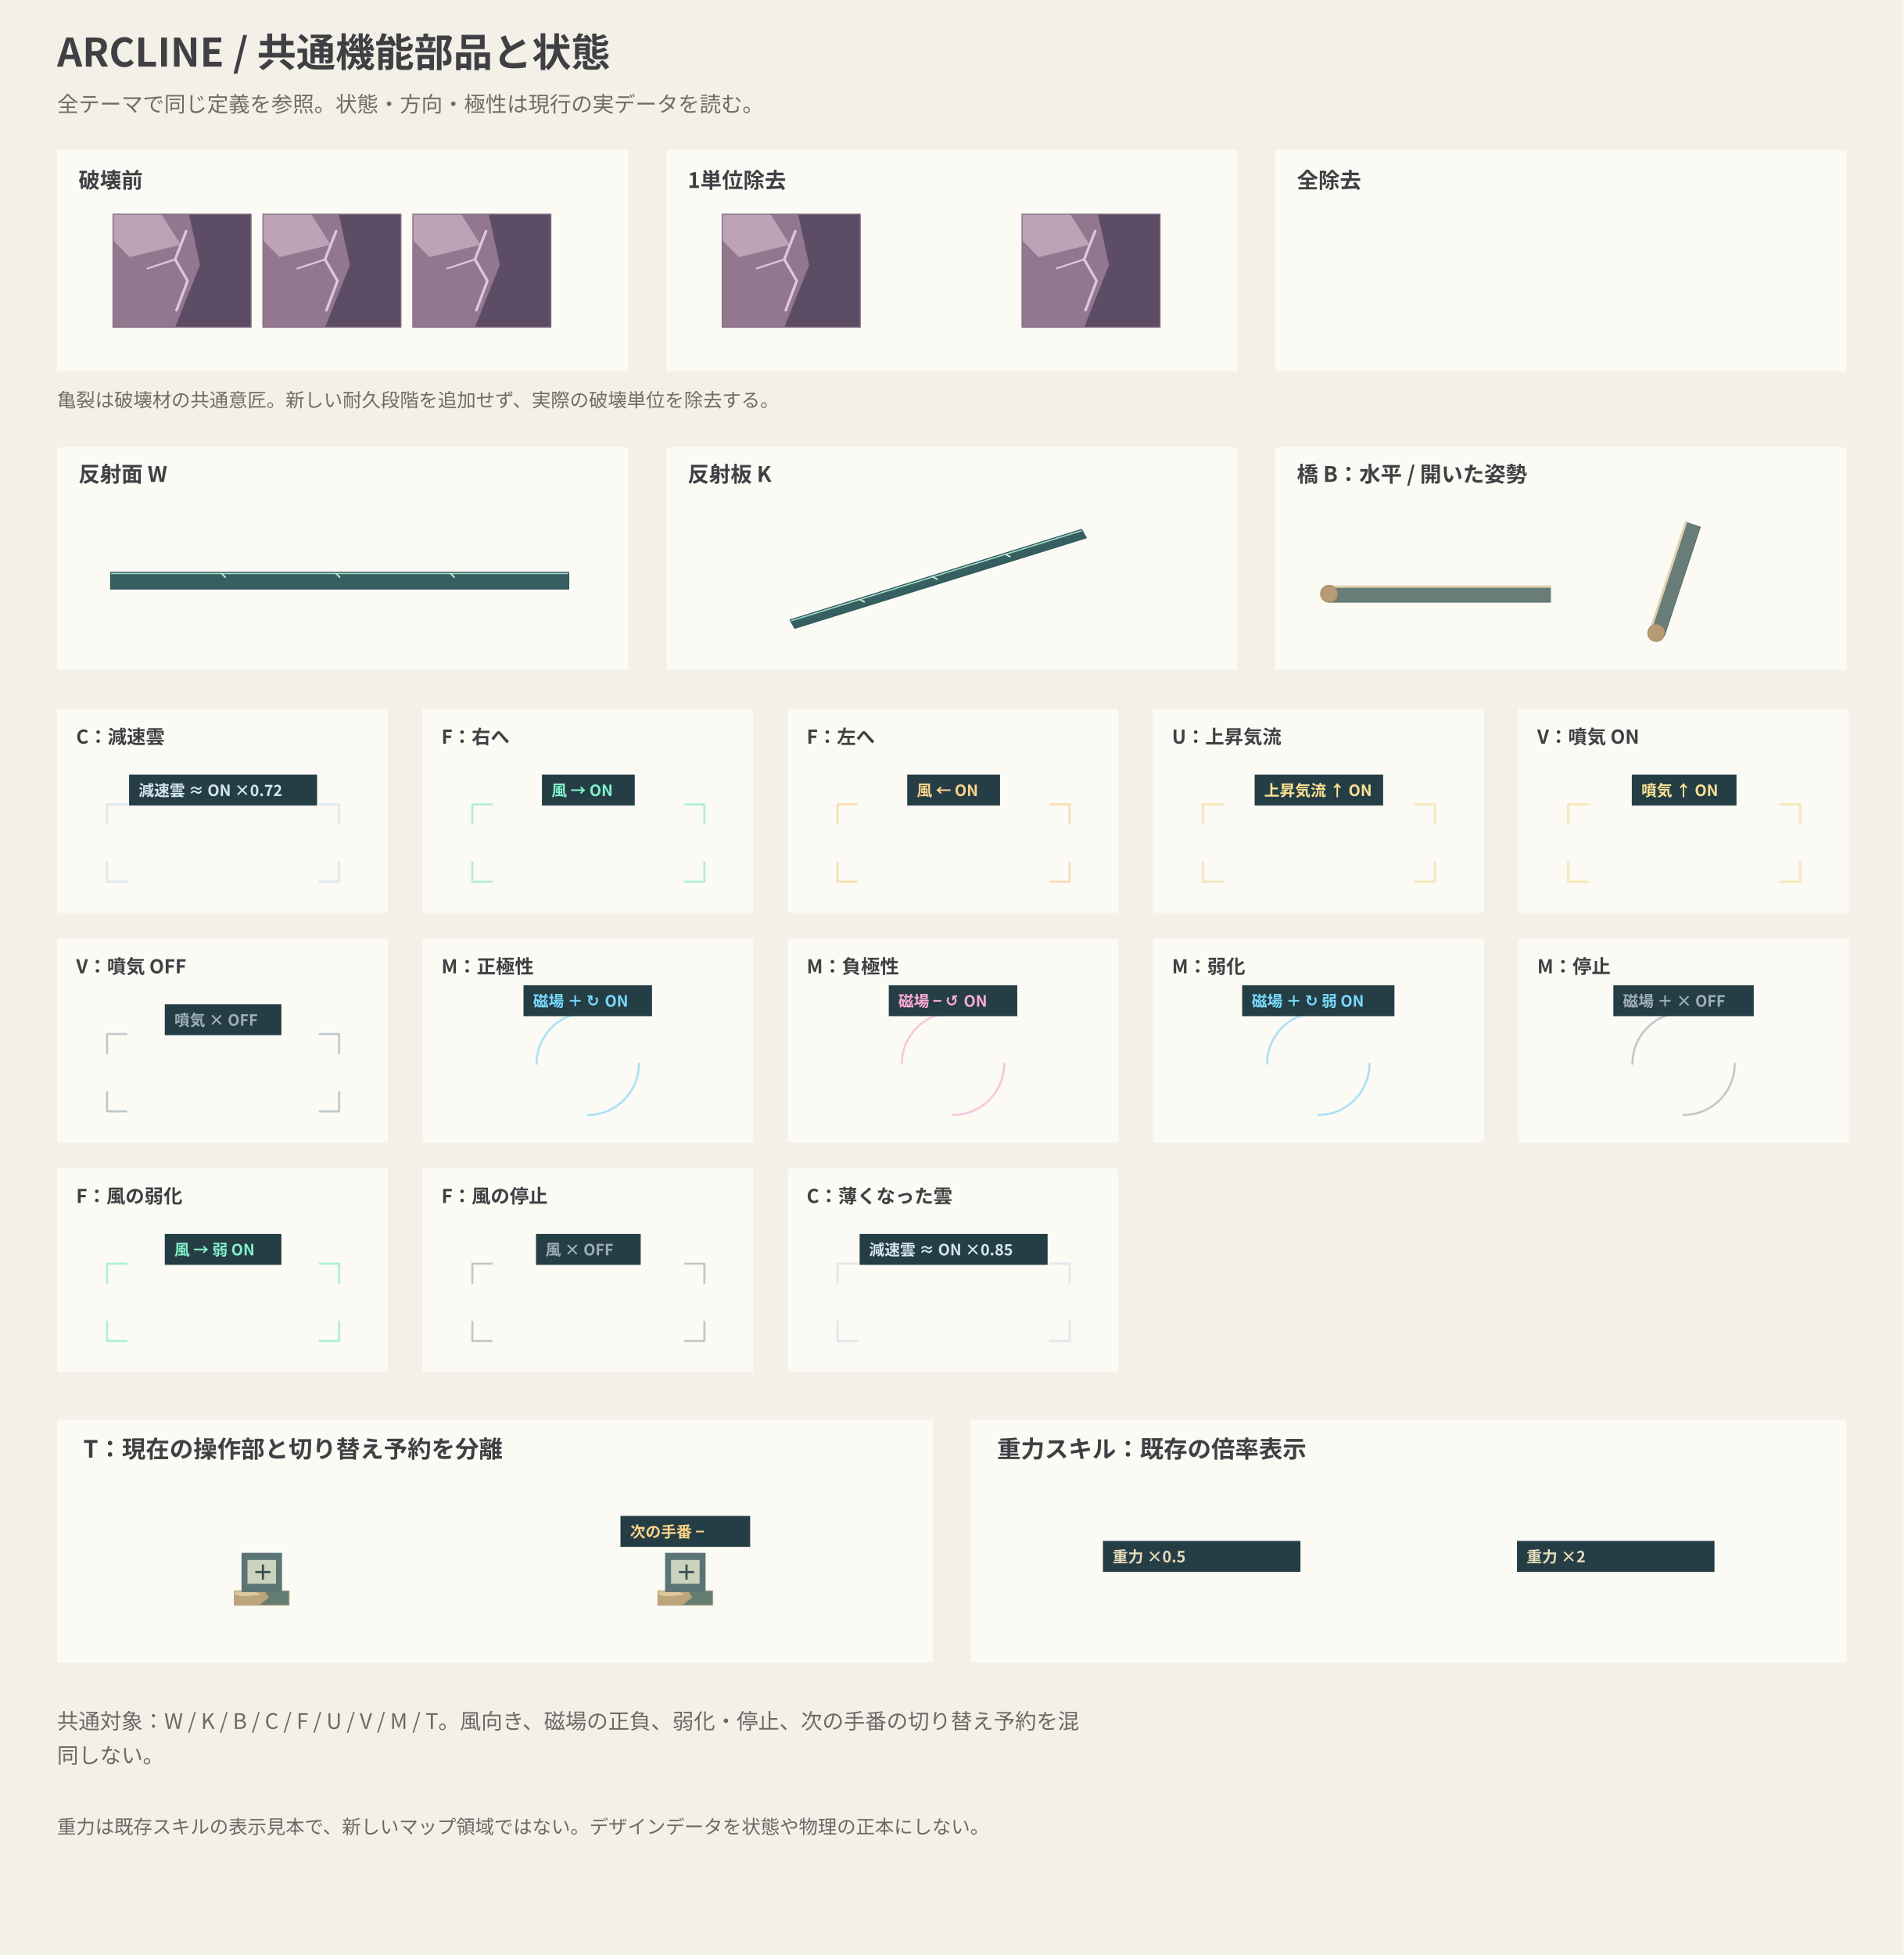
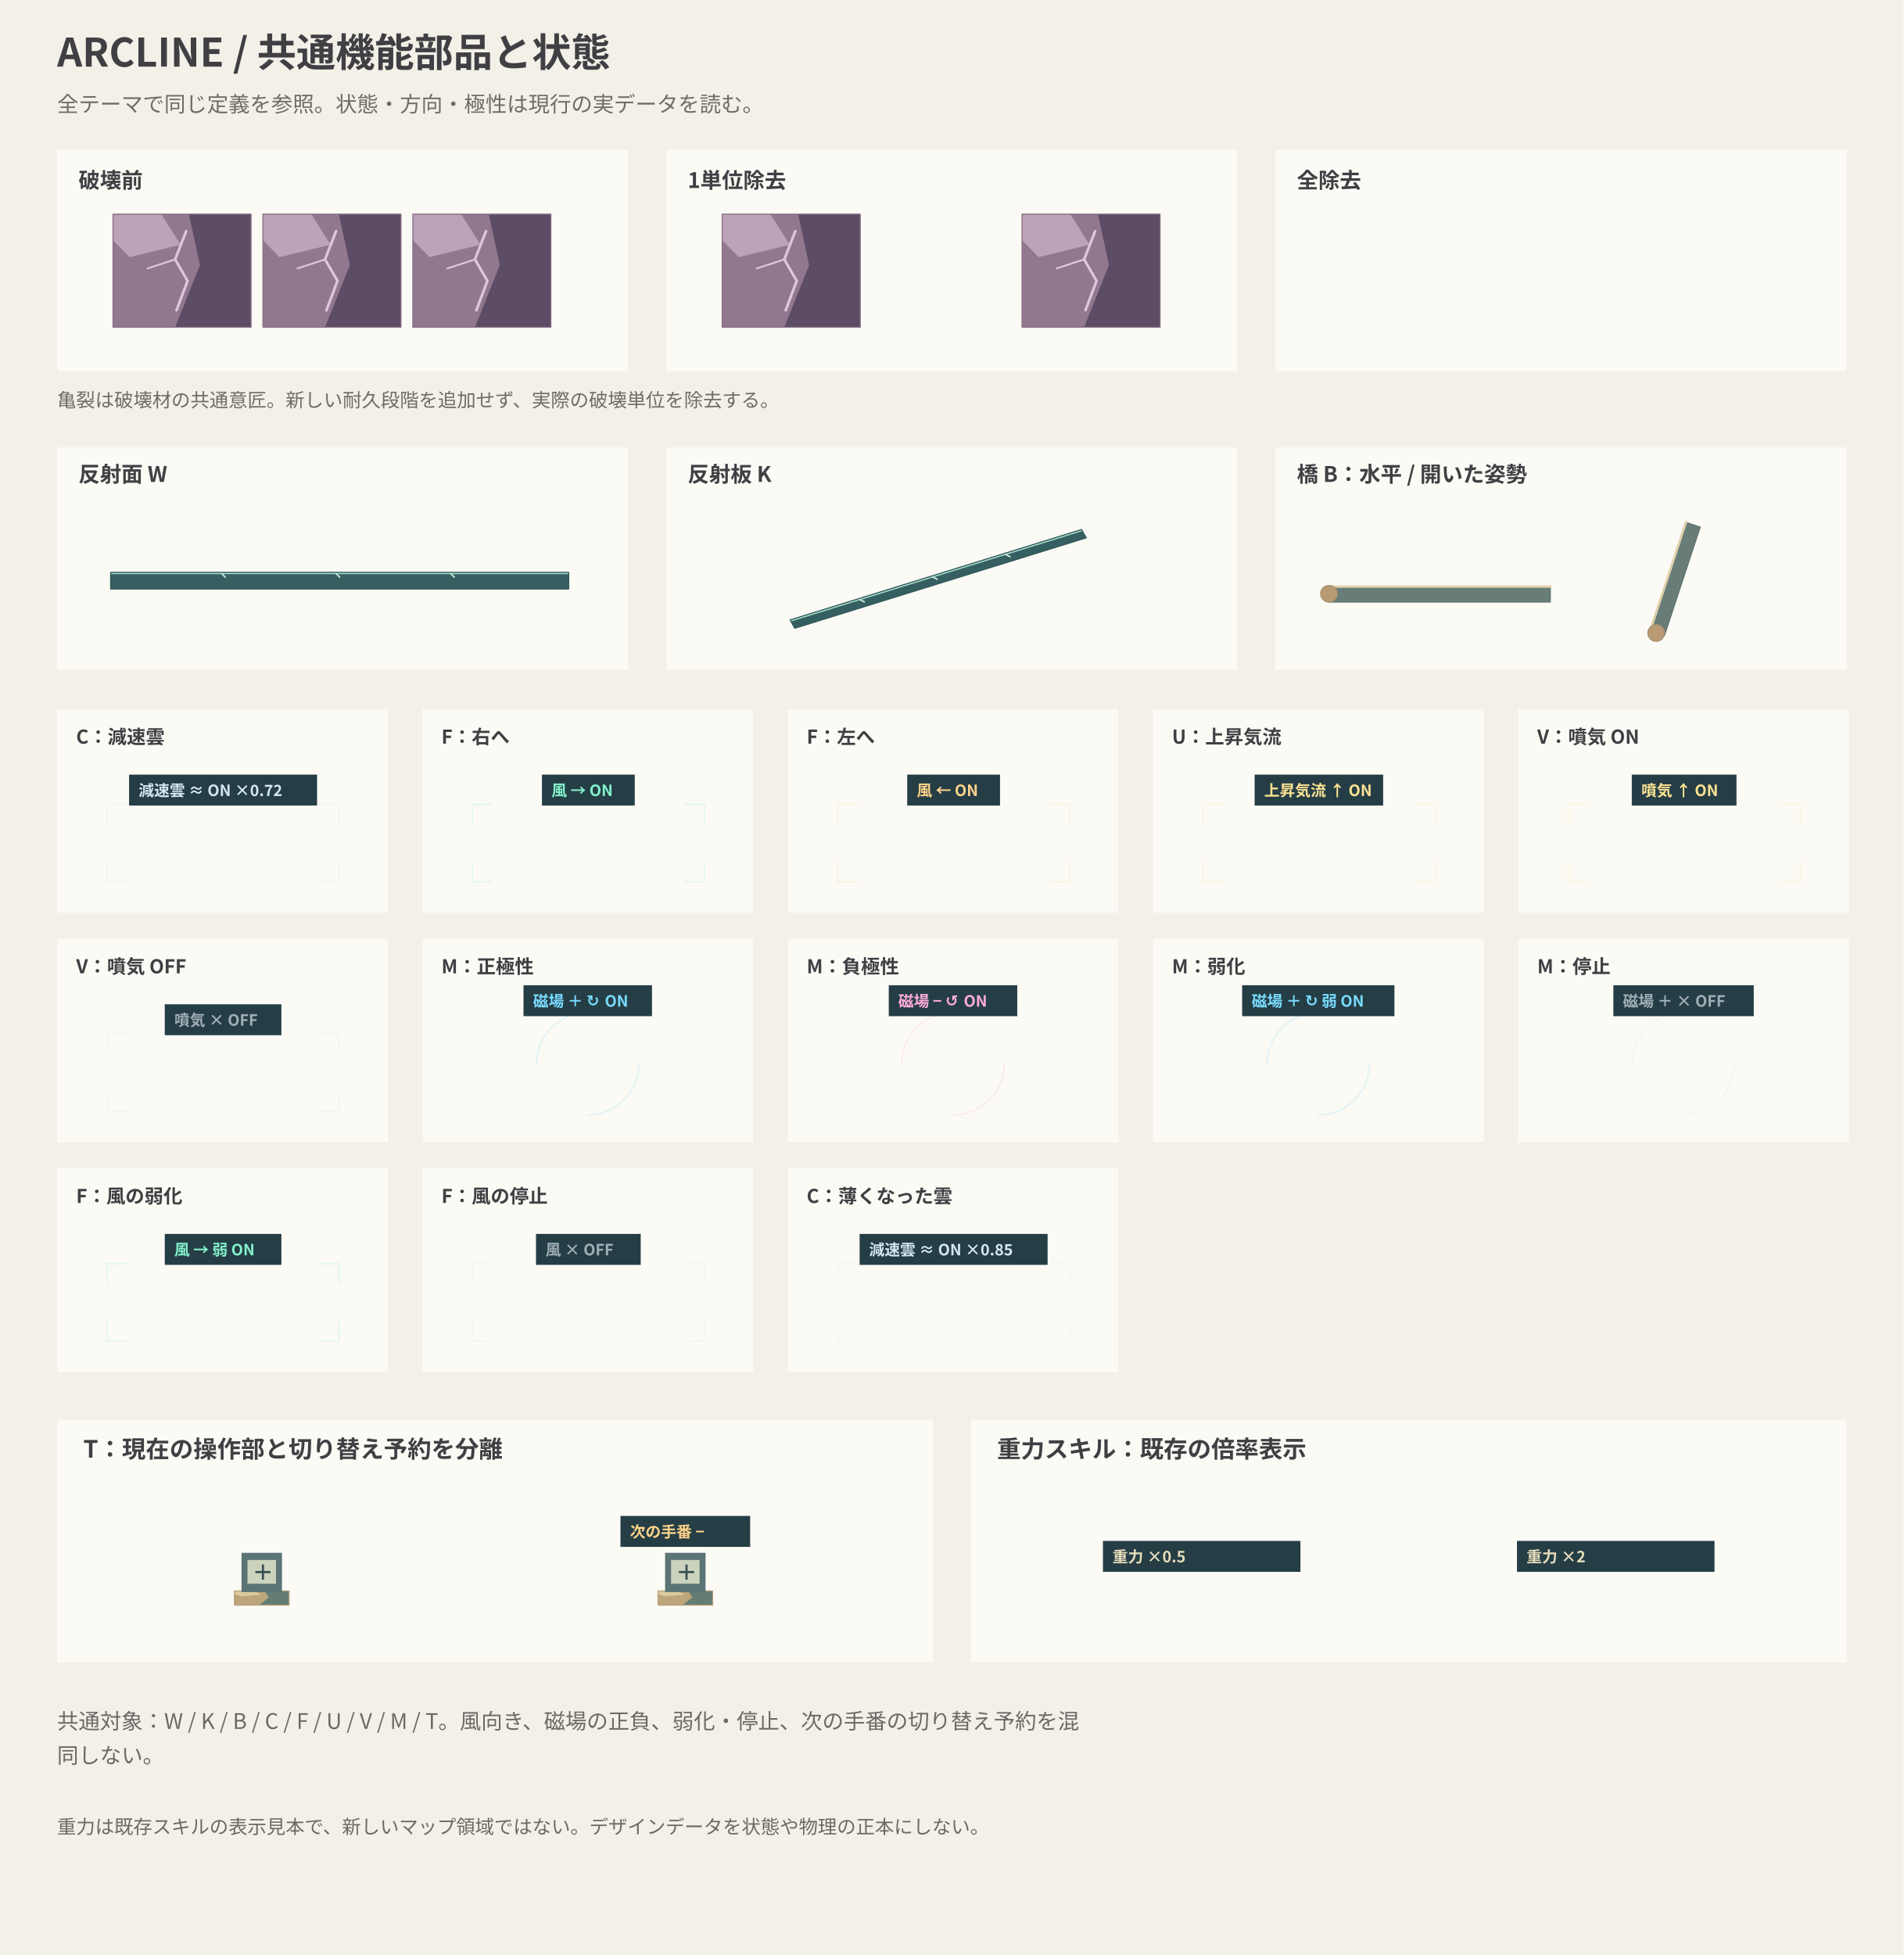
<svg xmlns="http://www.w3.org/2000/svg" width="1600" height="1643" viewBox="0 0 1600 1643">
  <defs>
    <clipPath id="shared_states_clip_1">
      <path d="M95 180 L211 180 L211 275 L95 275 Z" />
    </clipPath>
    <clipPath id="shared_states_clip_2">
      <path d="M221 180 L337 180 L337 275 L221 275 Z" />
    </clipPath>
    <clipPath id="shared_states_clip_3">
      <path d="M347 180 L463 180 L463 275 L347 275 Z" />
    </clipPath>
    <clipPath id="shared_states_clip_4">
      <path d="M607 180 L723 180 L723 275 L607 275 Z" />
    </clipPath>
    <clipPath id="shared_states_clip_5">
      <path d="M859 180 L975 180 L975 275 L859 275 Z" />
    </clipPath>
    <clipPath id="shared_states_clip_6">
      <path d="M25 77 L410 77 L410 91 L25 91 Z" />
    </clipPath>
    <clipPath id="shared_states_clip_7">
      <path d="M84 117 L329 41 L333 48 L88 124 Z" />
    </clipPath>
    <clipPath id="shared_states_clip_8">
      <path d="M197 1337 L243 1337 L243 1349 L197 1349 Z" />
    </clipPath>
    <clipPath id="shared_states_clip_9">
      <path d="M553 1337 L599 1337 L599 1349 L553 1349 Z" />
    </clipPath>
  </defs>
  <g style="white-space:pre;font-kerning:none;text-autospace:no-autospace" xml:space="preserve" font-family="Noto Sans CJK JP,Arial,sans-serif">
    <path d="M0 0 L1600 0 L1600 1643 L0 1643 Z" fill="#F3F0E8" />
    <text x="48" y="56" font-size="33" font-weight="600" fill="#403F43">ARCLINE / 共通機能部品と状態</text>
    <text x="48" y="94" font-size="18" font-weight="400" fill="#706B66">全テーマで同じ定義を参照。状態・方向・極性は現行の実データを読む。</text>
    <path d="M48 126 L528 126 L528 312 L48 312 Z" fill="#FBFAF5" />
    <text x="66" y="158" font-size="18" font-weight="600" fill="#403F43">破壊前</text>
    <g>
      <g>
        <g clip-path="url(#shared_states_clip_1)">
          <path d="M95 180 L211 180 L211 275 L95 275 Z" fill="#92788E" />
          <path d="M158.8 180 L211 180 L211 275 L147.2 275 L168.08 222.75 Z" fill="#5D4C65" />
          <path d="M95 180 L135.6 180 L151.84 205.65 L108.92 216.1 L95 201.85 Z" fill="#BCA3B7" />
          <path d="M156.48 194.25 L147.2 218.0 L157.64 236.05 L148.36 260.75" fill="none" stroke="#DDC7DE" stroke-width="2.2" stroke-linejoin="round" stroke-linecap="round" />
          <path d="M147.2 218.0 L124.0 225.6" fill="none" stroke="#DDC7DE" stroke-width="1.5" stroke-linejoin="round" stroke-linecap="round" />
        </g>
      </g>
      <path d="M95 180 L211 180 L211 275 L95 275 Z" fill="none" stroke="#866E83" stroke-width="0.9" stroke-linejoin="round" stroke-linecap="round" />
    </g>
    <g>
      <g>
        <g clip-path="url(#shared_states_clip_2)">
          <path d="M221 180 L337 180 L337 275 L221 275 Z" fill="#92788E" />
          <path d="M284.8 180 L337 180 L337 275 L273.2 275 L294.08 222.75 Z" fill="#5D4C65" />
          <path d="M221 180 L261.6 180 L277.84 205.65 L234.92 216.1 L221 201.85 Z" fill="#BCA3B7" />
          <path d="M282.48 194.25 L273.2 218.0 L283.64 236.05 L274.36 260.75" fill="none" stroke="#DDC7DE" stroke-width="2.2" stroke-linejoin="round" stroke-linecap="round" />
          <path d="M273.2 218.0 L250.0 225.6" fill="none" stroke="#DDC7DE" stroke-width="1.5" stroke-linejoin="round" stroke-linecap="round" />
        </g>
      </g>
      <path d="M221 180 L337 180 L337 275 L221 275 Z" fill="none" stroke="#866E83" stroke-width="0.9" stroke-linejoin="round" stroke-linecap="round" />
    </g>
    <g>
      <g>
        <g clip-path="url(#shared_states_clip_3)">
          <path d="M347 180 L463 180 L463 275 L347 275 Z" fill="#92788E" />
          <path d="M410.8 180 L463 180 L463 275 L399.2 275 L420.08 222.75 Z" fill="#5D4C65" />
          <path d="M347 180 L387.6 180 L403.84 205.65 L360.92 216.1 L347 201.85 Z" fill="#BCA3B7" />
          <path d="M408.48 194.25 L399.2 218.0 L409.64 236.05 L400.36 260.75" fill="none" stroke="#DDC7DE" stroke-width="2.2" stroke-linejoin="round" stroke-linecap="round" />
          <path d="M399.2 218.0 L376.0 225.6" fill="none" stroke="#DDC7DE" stroke-width="1.5" stroke-linejoin="round" stroke-linecap="round" />
        </g>
      </g>
      <path d="M347 180 L463 180 L463 275 L347 275 Z" fill="none" stroke="#866E83" stroke-width="0.9" stroke-linejoin="round" stroke-linecap="round" />
    </g>
    <path d="M560 126 L1040 126 L1040 312 L560 312 Z" fill="#FBFAF5" />
    <text x="578" y="158" font-size="18" font-weight="600" fill="#403F43">1単位除去</text>
    <g>
      <g>
        <g clip-path="url(#shared_states_clip_4)">
          <path d="M607 180 L723 180 L723 275 L607 275 Z" fill="#92788E" />
          <path d="M670.8 180 L723 180 L723 275 L659.2 275 L680.08 222.75 Z" fill="#5D4C65" />
          <path d="M607 180 L647.6 180 L663.84 205.65 L620.92 216.1 L607 201.85 Z" fill="#BCA3B7" />
          <path d="M668.48 194.25 L659.2 218.0 L669.64 236.05 L660.36 260.75" fill="none" stroke="#DDC7DE" stroke-width="2.2" stroke-linejoin="round" stroke-linecap="round" />
          <path d="M659.2 218.0 L636.0 225.6" fill="none" stroke="#DDC7DE" stroke-width="1.5" stroke-linejoin="round" stroke-linecap="round" />
        </g>
      </g>
      <path d="M607 180 L723 180 L723 275 L607 275 Z" fill="none" stroke="#866E83" stroke-width="0.9" stroke-linejoin="round" stroke-linecap="round" />
    </g>
    <g>
      <g>
        <g clip-path="url(#shared_states_clip_5)">
          <path d="M859 180 L975 180 L975 275 L859 275 Z" fill="#92788E" />
          <path d="M922.8 180 L975 180 L975 275 L911.2 275 L932.08 222.75 Z" fill="#5D4C65" />
          <path d="M859 180 L899.6 180 L915.84 205.65 L872.92 216.1 L859 201.85 Z" fill="#BCA3B7" />
          <path d="M920.48 194.25 L911.2 218.0 L921.64 236.05 L912.36 260.75" fill="none" stroke="#DDC7DE" stroke-width="2.2" stroke-linejoin="round" stroke-linecap="round" />
          <path d="M911.2 218.0 L888.0 225.6" fill="none" stroke="#DDC7DE" stroke-width="1.5" stroke-linejoin="round" stroke-linecap="round" />
        </g>
      </g>
      <path d="M859 180 L975 180 L975 275 L859 275 Z" fill="none" stroke="#866E83" stroke-width="0.9" stroke-linejoin="round" stroke-linecap="round" />
    </g>
    <path d="M1072 126 L1552 126 L1552 312 L1072 312 Z" fill="#FBFAF5" />
    <text x="1090" y="158" font-size="18" font-weight="600" fill="#403F43">全除去</text>
    <text x="48" y="342" font-size="16" font-weight="400" fill="#706B66">亀裂は破壊材の共通意匠。新しい耐久段階を追加せず、実際の破壊単位を除去する。</text>
    <path d="M48 376 L528 376 L528 563 L48 563 Z" fill="#FBFAF5" />
    <text x="66" y="405" font-size="18" font-weight="600" fill="#403F43">反射面 W</text>
    <g transform="matrix(1,0,0,1,68,404)">
      <g>
        <g>
          <g clip-path="url(#shared_states_clip_6)">
            <path d="M25 77 L410 77 L410 91 L25 91 Z" fill="#355F60" />
            <path d="M25 77 L410 77" fill="none" stroke="#A5DDCD" stroke-width="3" stroke-linejoin="round" stroke-linecap="round" />
            <path d="M117.25 77.0 L121.25 81.0" fill="none" stroke="#CDE7DA" stroke-width="1.3" stroke-linejoin="round" stroke-linecap="round" />
            <path d="M213.5 77.0 L217.5 81.0" fill="none" stroke="#CDE7DA" stroke-width="1.3" stroke-linejoin="round" stroke-linecap="round" />
            <path d="M309.75 77.0 L313.75 81.0" fill="none" stroke="#CDE7DA" stroke-width="1.3" stroke-linejoin="round" stroke-linecap="round" />
          </g>
        </g>
        <path d="M25 77 L410 77 L410 91 L25 91 Z" fill="none" stroke="#315758" stroke-width="0.9" stroke-linejoin="round" stroke-linecap="round" />
      </g>
    </g>
    <path d="M560 376 L1040 376 L1040 563 L560 563 Z" fill="#FBFAF5" />
    <text x="578" y="405" font-size="18" font-weight="600" fill="#403F43">反射板 K</text>
    <g transform="matrix(1,0,0,1,580,404)">
      <g>
        <g>
          <g clip-path="url(#shared_states_clip_7)">
            <path d="M84 117 L329 41 L333 48 L88 124 Z" fill="#355F60" />
            <path d="M84 117 L329 41" fill="none" stroke="#A5DDCD" stroke-width="3" stroke-linejoin="round" stroke-linecap="round" />
            <path d="M141.43 99.185 L146.435 101.82" fill="none" stroke="#CDE7DA" stroke-width="1.3" stroke-linejoin="round" stroke-linecap="round" />
            <path d="M202.68 80.185 L207.685 82.82" fill="none" stroke="#CDE7DA" stroke-width="1.3" stroke-linejoin="round" stroke-linecap="round" />
            <path d="M263.93 61.185 L268.935 63.82" fill="none" stroke="#CDE7DA" stroke-width="1.3" stroke-linejoin="round" stroke-linecap="round" />
          </g>
        </g>
        <path d="M84 117 L329 41 L333 48 L88 124 Z" fill="none" stroke="#315758" stroke-width="0.9" stroke-linejoin="round" stroke-linecap="round" />
      </g>
    </g>
    <path d="M1072 376 L1552 376 L1552 563 L1072 563 Z" fill="#FBFAF5" />
    <text x="1090" y="405" font-size="18" font-weight="600" fill="#403F43">橋 B：水平 / 開いた姿勢</text>
    <g transform="matrix(1,0,0,1,1092,404)">
      <g>
        <path d="M25 89 L211 89 L211 102 L25 102 Z" fill="#687C78" stroke="#60726E" stroke-width="0.9" stroke-linejoin="round" stroke-linecap="round" />
        <path d="M25 89 L211 89" fill="none" stroke="#E0D0AB" stroke-width="2" stroke-linejoin="round" stroke-linecap="round" />
        <ellipse cx="25" cy="95" rx="7" ry="7" fill="#B89B74" stroke="#A98F6B" stroke-width="0.9" stroke-linejoin="round" stroke-linecap="round" />
      </g>
      <g>
        <path d="M295 126 L325 35 L337 39 L307 130 Z" fill="#687C78" stroke="#60726E" stroke-width="0.9" stroke-linejoin="round" stroke-linecap="round" />
        <path d="M295 126 L325 35" fill="none" stroke="#E0D0AB" stroke-width="2" stroke-linejoin="round" stroke-linecap="round" />
        <ellipse cx="300" cy="128" rx="7" ry="7" fill="#B89B74" stroke="#A98F6B" stroke-width="0.9" stroke-linejoin="round" stroke-linecap="round" />
      </g>
    </g>
    <path d="M48 596 L326 596 L326 767 L48 767 Z" fill="#FBFAF5" />
    <text x="64" y="625" font-size="16" font-weight="600" fill="#403F43">C：減速雲</text>
    <g>
-       <path d="M106.25 676 H90 V692.25 M268.75 676 H285 V692.25 M90 724.75 V741 H106.25 M268.75 741 H285 V724.75" fill="none" opacity="0.2" stroke="#AFBDC6" stroke-width="2.2" stroke-linejoin="round" stroke-linecap="round" vector-effect="non-scaling-stroke" />
-       <path d="M106.25 676 H90 V692.25 M268.75 676 H285 V692.25 M90 724.75 V741 H106.25 M268.75 741 H285 V724.75" fill="none" opacity="0.6" stroke="#D5E6F2" stroke-width="1.3" stroke-linejoin="round" stroke-linecap="round" vector-effect="non-scaling-stroke" />
+       <path d="M106.25 676 H90 V692.25 M268.75 676 H285 V692.25 M90 724.75 V741 H106.25 M268.75 741 H285 V724.75" fill="none" opacity="0.25" stroke="#D5E6F2" stroke-width="1.0" stroke-linejoin="round" stroke-linecap="round" vector-effect="non-scaling-stroke" />
      <path d="M108.5 651 L266.5 651 L266.5 677 L108.5 677 Z" fill="#253E46" />
      <text x="116.5" y="669" font-size="13" font-weight="600" fill="#D5E6F2">減速雲 ≈ ON ×0.72</text>
    </g>
    <path d="M355 596 L633 596 L633 767 L355 767 Z" fill="#FBFAF5" />
    <text x="371" y="625" font-size="16" font-weight="600" fill="#403F43">F：右へ</text>
    <g>
-       <path d="M413.25 676 H397 V692.25 M575.75 676 H592 V692.25 M397 724.75 V741 H413.25 M575.75 741 H592 V724.75" fill="none" opacity="0.2" stroke="#6BC6A6" stroke-width="2.2" stroke-linejoin="round" stroke-linecap="round" vector-effect="non-scaling-stroke" />
-       <path d="M413.25 676 H397 V692.25 M575.75 676 H592 V692.25 M397 724.75 V741 H413.25 M575.75 741 H592 V724.75" fill="none" opacity="0.6" stroke="#83F1CB" stroke-width="1.3" stroke-linejoin="round" stroke-linecap="round" vector-effect="non-scaling-stroke" />
+       <path d="M413.25 676 H397 V692.25 M575.75 676 H592 V692.25 M397 724.75 V741 H413.25 M575.75 741 H592 V724.75" fill="none" opacity="0.25" stroke="#83F1CB" stroke-width="1.0" stroke-linejoin="round" stroke-linecap="round" vector-effect="non-scaling-stroke" />
      <path d="M455.5 651 L533.5 651 L533.5 677 L455.5 677 Z" fill="#253E46" />
      <text x="463.5" y="669" font-size="13" font-weight="600" fill="#83F1CB">風 → ON</text>
    </g>
    <path d="M662 596 L940 596 L940 767 L662 767 Z" fill="#FBFAF5" />
    <text x="678" y="625" font-size="16" font-weight="600" fill="#403F43">F：左へ</text>
    <g>
-       <path d="M720.25 676 H704 V692.25 M882.75 676 H899 V692.25 M704 724.75 V741 H720.25 M882.75 741 H899 V724.75" fill="none" opacity="0.2" stroke="#D1AD70" stroke-width="2.2" stroke-linejoin="round" stroke-linecap="round" vector-effect="non-scaling-stroke" />
-       <path d="M720.25 676 H704 V692.25 M882.75 676 H899 V692.25 M704 724.75 V741 H720.25 M882.75 741 H899 V724.75" fill="none" opacity="0.6" stroke="#FFD389" stroke-width="1.3" stroke-linejoin="round" stroke-linecap="round" vector-effect="non-scaling-stroke" />
+       <path d="M720.25 676 H704 V692.25 M882.75 676 H899 V692.25 M704 724.75 V741 H720.25 M882.75 741 H899 V724.75" fill="none" opacity="0.25" stroke="#FFD389" stroke-width="1.0" stroke-linejoin="round" stroke-linecap="round" vector-effect="non-scaling-stroke" />
      <path d="M762.5 651 L840.5 651 L840.5 677 L762.5 677 Z" fill="#253E46" />
      <text x="770.5" y="669" font-size="13" font-weight="600" fill="#FFD389">風 ← ON</text>
    </g>
    <path d="M969 596 L1247 596 L1247 767 L969 767 Z" fill="#FBFAF5" />
    <text x="985" y="625" font-size="16" font-weight="600" fill="#403F43">U：上昇気流</text>
    <g>
-       <path d="M1027.25 676 H1011 V692.25 M1189.75 676 H1206 V692.25 M1011 724.75 V741 H1027.25 M1189.75 741 H1206 V724.75" fill="none" opacity="0.2" stroke="#D1BA79" stroke-width="2.2" stroke-linejoin="round" stroke-linecap="round" vector-effect="non-scaling-stroke" />
-       <path d="M1027.25 676 H1011 V692.25 M1189.75 676 H1206 V692.25 M1011 724.75 V741 H1027.25 M1189.75 741 H1206 V724.75" fill="none" opacity="0.6" stroke="#FFE393" stroke-width="1.3" stroke-linejoin="round" stroke-linecap="round" vector-effect="non-scaling-stroke" />
+       <path d="M1027.25 676 H1011 V692.25 M1189.75 676 H1206 V692.25 M1011 724.75 V741 H1027.25 M1189.75 741 H1206 V724.75" fill="none" opacity="0.25" stroke="#FFE393" stroke-width="1.0" stroke-linejoin="round" stroke-linecap="round" vector-effect="non-scaling-stroke" />
      <path d="M1054.5 651 L1162.5 651 L1162.5 677 L1054.5 677 Z" fill="#253E46" />
      <text x="1062.5" y="669" font-size="13" font-weight="600" fill="#FFE393">上昇気流 ↑ ON</text>
    </g>
    <path d="M1276 596 L1554 596 L1554 767 L1276 767 Z" fill="#FBFAF5" />
    <text x="1292" y="625" font-size="16" font-weight="600" fill="#403F43">V：噴気 ON</text>
    <g>
-       <path d="M1334.25 676 H1318 V692.25 M1496.75 676 H1513 V692.25 M1318 724.75 V741 H1334.25 M1496.75 741 H1513 V724.75" fill="none" opacity="0.2" stroke="#D1BA79" stroke-width="2.2" stroke-linejoin="round" stroke-linecap="round" vector-effect="non-scaling-stroke" />
-       <path d="M1334.25 676 H1318 V692.25 M1496.75 676 H1513 V692.25 M1318 724.75 V741 H1334.25 M1496.75 741 H1513 V724.75" fill="none" opacity="0.6" stroke="#FFE393" stroke-width="1.3" stroke-linejoin="round" stroke-linecap="round" vector-effect="non-scaling-stroke" />
+       <path d="M1334.25 676 H1318 V692.25 M1496.75 676 H1513 V692.25 M1318 724.75 V741 H1334.25 M1496.75 741 H1513 V724.75" fill="none" opacity="0.25" stroke="#FFE393" stroke-width="1.0" stroke-linejoin="round" stroke-linecap="round" vector-effect="non-scaling-stroke" />
      <path d="M1371.5 651 L1459.5 651 L1459.5 677 L1371.5 677 Z" fill="#253E46" />
      <text x="1379.5" y="669" font-size="13" font-weight="600" fill="#FFE393">噴気 ↑ ON</text>
    </g>
    <path d="M48 789 L326 789 L326 960 L48 960 Z" fill="#FBFAF5" />
    <text x="64" y="818" font-size="16" font-weight="600" fill="#403F43">V：噴気 OFF</text>
    <g>
-       <path d="M106.25 869 H90 V885.25 M268.75 869 H285 V885.25 M90 917.75 V934 H106.25 M268.75 934 H285 V917.75" fill="none" opacity="0.2" stroke="#838F97" stroke-width="2.2" stroke-linejoin="round" stroke-linecap="round" vector-effect="non-scaling-stroke" />
-       <path d="M106.25 869 H90 V885.25 M268.75 869 H285 V885.25 M90 917.75 V934 H106.25 M268.75 934 H285 V917.75" fill="none" opacity="0.6" stroke="#A0AEB8" stroke-width="1.3" stroke-linejoin="round" stroke-linecap="round" vector-effect="non-scaling-stroke" />
+       <path d="M106.25 869 H90 V885.25 M268.75 869 H285 V885.25 M90 917.75 V934 H106.25 M268.75 934 H285 V917.75" fill="none" opacity="0.08" stroke="#A0AEB8" stroke-width="1.0" stroke-linejoin="round" stroke-linecap="round" vector-effect="non-scaling-stroke" />
      <path d="M138.5 844 L236.5 844 L236.5 870 L138.5 870 Z" fill="#253E46" />
      <text x="146.5" y="862" font-size="13" font-weight="600" fill="#A0AEB8">噴気 × OFF</text>
    </g>
    <path d="M355 789 L633 789 L633 960 L355 960 Z" fill="#FBFAF5" />
    <text x="371" y="818" font-size="16" font-weight="600" fill="#403F43">M：正極性</text>
    <g>
-       <path d="M451 894 A43 43 0 0 1 494 851 M494 937 A43 43 0 0 0 537 894" fill="none" opacity="0.2" stroke="#63B4D1" stroke-width="2.2" stroke-linejoin="round" stroke-linecap="round" vector-effect="non-scaling-stroke" />
-       <path d="M451 894 A43 43 0 0 1 494 851 M494 937 A43 43 0 0 0 537 894" fill="none" opacity="0.6" stroke="#79DBFF" stroke-width="1.3" stroke-linejoin="round" stroke-linecap="round" vector-effect="non-scaling-stroke" />
+       <path d="M451 894 A43 43 0 0 1 494 851 M494 937 A43 43 0 0 0 537 894" fill="none" opacity="0.25" stroke="#79DBFF" stroke-width="1.0" stroke-linejoin="round" stroke-linecap="round" vector-effect="non-scaling-stroke" />
      <path d="M440.0 828 L548.0 828 L548.0 854 L440.0 854 Z" fill="#253E46" />
      <text x="448.0" y="846" font-size="13" font-weight="600" fill="#79DBFF">磁場 ＋ ↻ ON</text>
    </g>
    <path d="M662 789 L940 789 L940 960 L662 960 Z" fill="#FBFAF5" />
    <text x="678" y="818" font-size="16" font-weight="600" fill="#403F43">M：負極性</text>
    <g>
-       <path d="M758 894 A43 43 0 0 1 801 851 M801 937 A43 43 0 0 0 844 894" fill="none" opacity="0.2" stroke="#D18DB3" stroke-width="2.2" stroke-linejoin="round" stroke-linecap="round" vector-effect="non-scaling-stroke" />
-       <path d="M758 894 A43 43 0 0 1 801 851 M801 937 A43 43 0 0 0 844 894" fill="none" opacity="0.6" stroke="#FFACDA" stroke-width="1.3" stroke-linejoin="round" stroke-linecap="round" vector-effect="non-scaling-stroke" />
+       <path d="M758 894 A43 43 0 0 1 801 851 M801 937 A43 43 0 0 0 844 894" fill="none" opacity="0.25" stroke="#FFACDA" stroke-width="1.0" stroke-linejoin="round" stroke-linecap="round" vector-effect="non-scaling-stroke" />
      <path d="M747.0 828 L855.0 828 L855.0 854 L747.0 854 Z" fill="#253E46" />
      <text x="755.0" y="846" font-size="13" font-weight="600" fill="#FFACDA">磁場 − ↺ ON</text>
    </g>
    <path d="M969 789 L1247 789 L1247 960 L969 960 Z" fill="#FBFAF5" />
    <text x="985" y="818" font-size="16" font-weight="600" fill="#403F43">M：弱化</text>
    <g>
-       <path d="M1065 894 A43 43 0 0 1 1108 851 M1108 937 A43 43 0 0 0 1151 894" fill="none" opacity="0.2" stroke="#63B4D1" stroke-width="2.2" stroke-linejoin="round" stroke-linecap="round" vector-effect="non-scaling-stroke" />
-       <path d="M1065 894 A43 43 0 0 1 1108 851 M1108 937 A43 43 0 0 0 1151 894" fill="none" opacity="0.6" stroke="#79DBFF" stroke-width="1.3" stroke-linejoin="round" stroke-linecap="round" vector-effect="non-scaling-stroke" />
+       <path d="M1065 894 A43 43 0 0 1 1108 851 M1108 937 A43 43 0 0 0 1151 894" fill="none" opacity="0.25" stroke="#79DBFF" stroke-width="1.0" stroke-linejoin="round" stroke-linecap="round" vector-effect="non-scaling-stroke" />
      <path d="M1044.0 828 L1172.0 828 L1172.0 854 L1044.0 854 Z" fill="#253E46" />
      <text x="1052.0" y="846" font-size="13" font-weight="600" fill="#79DBFF">磁場 ＋ ↻ 弱 ON</text>
    </g>
    <path d="M1276 789 L1554 789 L1554 960 L1276 960 Z" fill="#FBFAF5" />
    <text x="1292" y="818" font-size="16" font-weight="600" fill="#403F43">M：停止</text>
    <g>
-       <path d="M1372 894 A43 43 0 0 1 1415 851 M1415 937 A43 43 0 0 0 1458 894" fill="none" opacity="0.2" stroke="#838F97" stroke-width="2.2" stroke-linejoin="round" stroke-linecap="round" vector-effect="non-scaling-stroke" />
-       <path d="M1372 894 A43 43 0 0 1 1415 851 M1415 937 A43 43 0 0 0 1458 894" fill="none" opacity="0.6" stroke="#A0AEB8" stroke-width="1.3" stroke-linejoin="round" stroke-linecap="round" vector-effect="non-scaling-stroke" />
+       <path d="M1372 894 A43 43 0 0 1 1415 851 M1415 937 A43 43 0 0 0 1458 894" fill="none" opacity="0.08" stroke="#A0AEB8" stroke-width="1.0" stroke-linejoin="round" stroke-linecap="round" vector-effect="non-scaling-stroke" />
      <path d="M1356.0 828 L1474.0 828 L1474.0 854 L1356.0 854 Z" fill="#253E46" />
      <text x="1364.0" y="846" font-size="13" font-weight="600" fill="#A0AEB8">磁場 ＋ × OFF</text>
    </g>
    <path d="M48 982 L326 982 L326 1153 L48 1153 Z" fill="#FBFAF5" />
    <text x="64" y="1011" font-size="16" font-weight="600" fill="#403F43">F：風の弱化</text>
    <g>
-       <path d="M106.25 1062 H90 V1078.25 M268.75 1062 H285 V1078.25 M90 1110.75 V1127 H106.25 M268.75 1127 H285 V1110.75" fill="none" opacity="0.2" stroke="#6BC6A6" stroke-width="2.2" stroke-linejoin="round" stroke-linecap="round" vector-effect="non-scaling-stroke" />
-       <path d="M106.25 1062 H90 V1078.25 M268.75 1062 H285 V1078.25 M90 1110.75 V1127 H106.25 M268.75 1127 H285 V1110.75" fill="none" opacity="0.6" stroke="#83F1CB" stroke-width="1.3" stroke-linejoin="round" stroke-linecap="round" vector-effect="non-scaling-stroke" />
+       <path d="M106.25 1062 H90 V1078.25 M268.75 1062 H285 V1078.25 M90 1110.75 V1127 H106.25 M268.75 1127 H285 V1110.75" fill="none" opacity="0.25" stroke="#83F1CB" stroke-width="1.0" stroke-linejoin="round" stroke-linecap="round" vector-effect="non-scaling-stroke" />
      <path d="M138.5 1037 L236.5 1037 L236.5 1063 L138.5 1063 Z" fill="#253E46" />
      <text x="146.5" y="1055" font-size="13" font-weight="600" fill="#83F1CB">風 → 弱 ON</text>
    </g>
    <path d="M355 982 L633 982 L633 1153 L355 1153 Z" fill="#FBFAF5" />
    <text x="371" y="1011" font-size="16" font-weight="600" fill="#403F43">F：風の停止</text>
    <g>
-       <path d="M413.25 1062 H397 V1078.25 M575.75 1062 H592 V1078.25 M397 1110.75 V1127 H413.25 M575.75 1127 H592 V1110.75" fill="none" opacity="0.2" stroke="#838F97" stroke-width="2.2" stroke-linejoin="round" stroke-linecap="round" vector-effect="non-scaling-stroke" />
-       <path d="M413.25 1062 H397 V1078.25 M575.75 1062 H592 V1078.25 M397 1110.75 V1127 H413.25 M575.75 1127 H592 V1110.75" fill="none" opacity="0.6" stroke="#A0AEB8" stroke-width="1.3" stroke-linejoin="round" stroke-linecap="round" vector-effect="non-scaling-stroke" />
+       <path d="M413.25 1062 H397 V1078.25 M575.75 1062 H592 V1078.25 M397 1110.75 V1127 H413.25 M575.75 1127 H592 V1110.75" fill="none" opacity="0.08" stroke="#A0AEB8" stroke-width="1.0" stroke-linejoin="round" stroke-linecap="round" vector-effect="non-scaling-stroke" />
      <path d="M450.5 1037 L538.5 1037 L538.5 1063 L450.5 1063 Z" fill="#253E46" />
      <text x="458.5" y="1055" font-size="13" font-weight="600" fill="#A0AEB8">風 × OFF</text>
    </g>
    <path d="M662 982 L940 982 L940 1153 L662 1153 Z" fill="#FBFAF5" />
    <text x="678" y="1011" font-size="16" font-weight="600" fill="#403F43">C：薄くなった雲</text>
    <g>
-       <path d="M720.25 1062 H704 V1078.25 M882.75 1062 H899 V1078.25 M704 1110.75 V1127 H720.25 M882.75 1127 H899 V1110.75" fill="none" opacity="0.2" stroke="#AFBDC6" stroke-width="2.2" stroke-linejoin="round" stroke-linecap="round" vector-effect="non-scaling-stroke" />
-       <path d="M720.25 1062 H704 V1078.25 M882.75 1062 H899 V1078.25 M704 1110.75 V1127 H720.25 M882.75 1127 H899 V1110.75" fill="none" opacity="0.6" stroke="#D5E6F2" stroke-width="1.3" stroke-linejoin="round" stroke-linecap="round" vector-effect="non-scaling-stroke" />
+       <path d="M720.25 1062 H704 V1078.25 M882.75 1062 H899 V1078.25 M704 1110.75 V1127 H720.25 M882.75 1127 H899 V1110.75" fill="none" opacity="0.25" stroke="#D5E6F2" stroke-width="1.0" stroke-linejoin="round" stroke-linecap="round" vector-effect="non-scaling-stroke" />
      <path d="M722.5 1037 L880.5 1037 L880.5 1063 L722.5 1063 Z" fill="#253E46" />
      <text x="730.5" y="1055" font-size="13" font-weight="600" fill="#D5E6F2">減速雲 ≈ ON ×0.85</text>
    </g>
    <path d="M48 1193 L784 1193 L784 1397 L48 1397 Z" fill="#FBFAF5" />
    <text x="70" y="1225" font-size="20" font-weight="600" fill="#403F43">T：現在の操作部と切り替え予約を分離</text>
    <g>
      <g>
        <g>
          <g clip-path="url(#shared_states_clip_8)">
            <path d="M197 1337 L243 1337 L243 1349 L197 1349 Z" fill="#BCA47B" />
            <path d="M222.3 1337 L243 1337 L243 1349 L217.7 1349 L225.98 1342.4 Z" fill="#647D73" />
            <path d="M197 1337 L213.1 1337 L219.54 1340.24 L202.52 1341.56 L197 1339.76 Z" fill="#DDC99F" />
          </g>
        </g>
        <path d="M197 1337 L243 1337 L243 1349 L197 1349 Z" fill="none" stroke="#B69F77" stroke-width="0.8" stroke-linejoin="round" stroke-linecap="round" />
      </g>
      <path d="M203 1305 L237 1305 L237 1338 L203 1338 Z" fill="#5B7475" />
      <path d="M208 1311 L232 1311 L232 1331 L208 1331 Z" fill="#CBD3BD" />
      <text x="212" y="1328" font-size="18" font-weight="600" fill="#394F53">＋</text>
    </g>
    <g>
      <g>
        <g>
          <g clip-path="url(#shared_states_clip_9)">
            <path d="M553 1337 L599 1337 L599 1349 L553 1349 Z" fill="#BCA47B" />
            <path d="M578.3 1337 L599 1337 L599 1349 L573.7 1349 L581.98 1342.4 Z" fill="#647D73" />
            <path d="M553 1337 L569.1 1337 L575.54 1340.24 L558.52 1341.56 L553 1339.76 Z" fill="#DDC99F" />
          </g>
        </g>
        <path d="M553 1337 L599 1337 L599 1349 L553 1349 Z" fill="none" stroke="#B69F77" stroke-width="0.8" stroke-linejoin="round" stroke-linecap="round" />
      </g>
      <path d="M559 1305 L593 1305 L593 1338 L559 1338 Z" fill="#5B7475" />
      <path d="M564 1311 L588 1311 L588 1331 L564 1331 Z" fill="#CBD3BD" />
      <text x="568" y="1328" font-size="18" font-weight="600" fill="#394F53">＋</text>
      <path d="M521.5 1274 L630.5 1274 L630.5 1300 L521.5 1300 Z" fill="#253E46" />
      <text x="529.5" y="1292" font-size="13" font-weight="600" fill="#FFD389">次の手番 −</text>
    </g>
    <path d="M816 1193 L1552 1193 L1552 1397 L816 1397 Z" fill="#FBFAF5" />
    <text x="838" y="1225" font-size="20" font-weight="600" fill="#403F43">重力スキル：既存の倍率表示</text>
    <path d="M927.0 1295 L1093.0 1295 L1093.0 1321 L927.0 1321 Z" fill="#253E46" />
    <text x="935.0" y="1313" font-size="13" font-weight="600" fill="#E6DCBA">重力 ×0.5</text>
    <path d="M1275.0 1295 L1441.0 1295 L1441.0 1321 L1275.0 1321 Z" fill="#253E46" />
    <text x="1283.0" y="1313" font-size="13" font-weight="600" fill="#E6DCBA">重力 ×2</text>
    <text x="48" y="1453.0" font-size="18" font-weight="400" fill="#6C6865">共通対象：W / K / B / C / F / U / V / M / T。風向き、磁場の正負、弱化・停止、次の手番の切り替え予約を混</text>
    <text x="48" y="1481.8" font-size="18" font-weight="400" fill="#6C6865">同しない。</text>
    <text x="48" y="1541.0" font-size="16" font-weight="400" fill="#6C6865">重力は既存スキルの表示見本で、新しいマップ領域ではない。デザインデータを状態や物理の正本にしない。</text>
  </g>
</svg>
